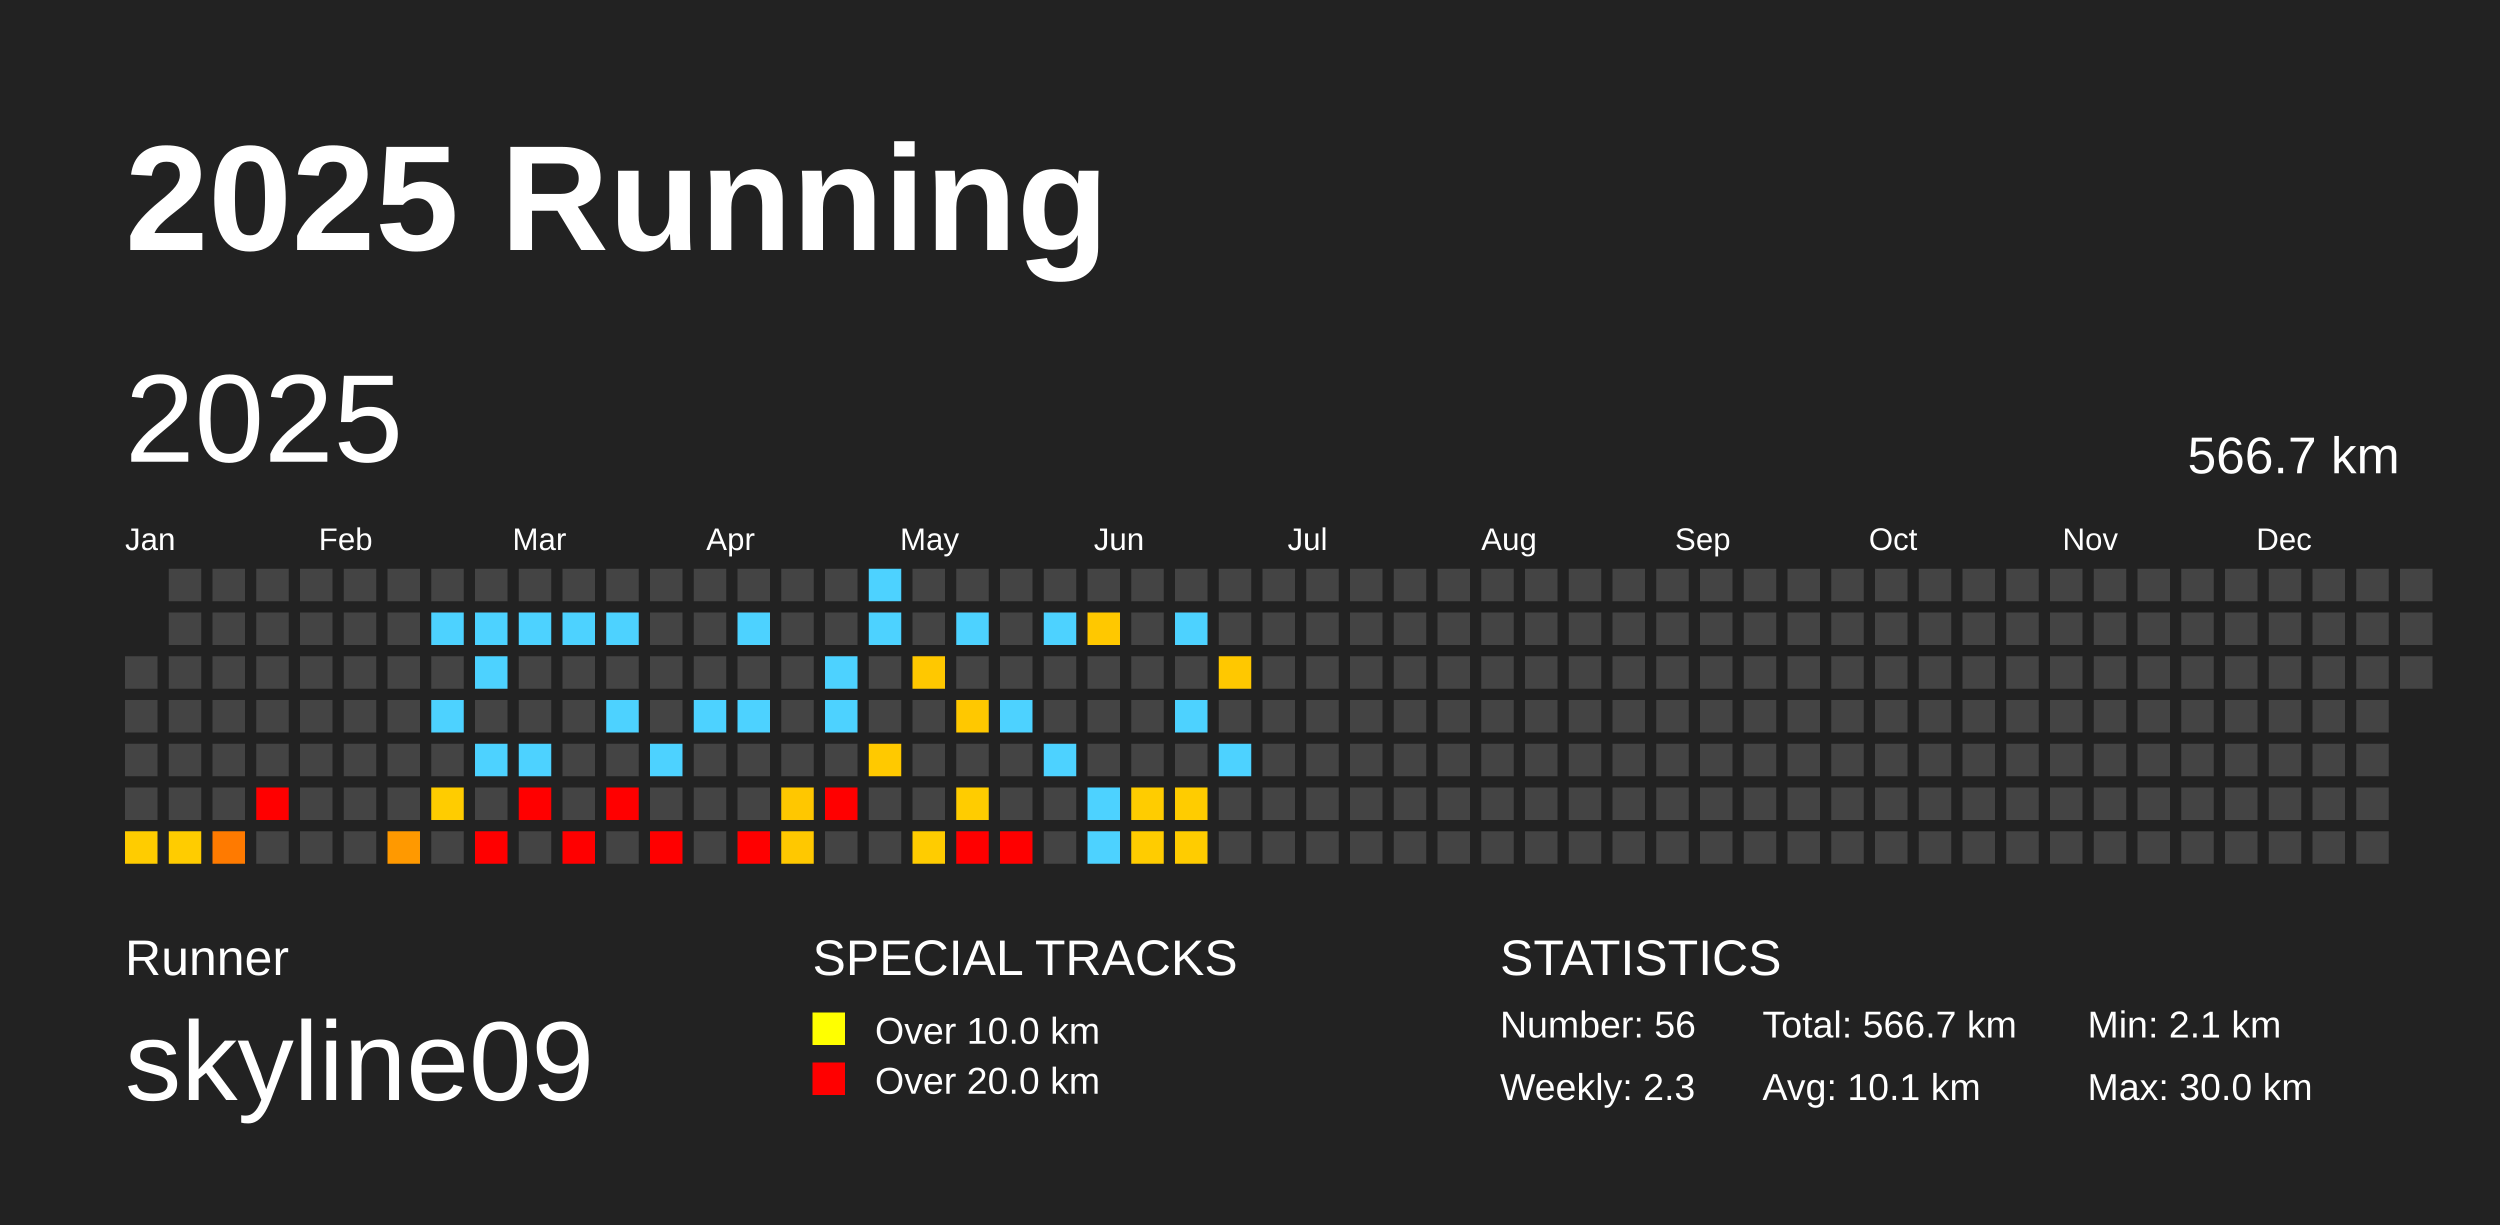
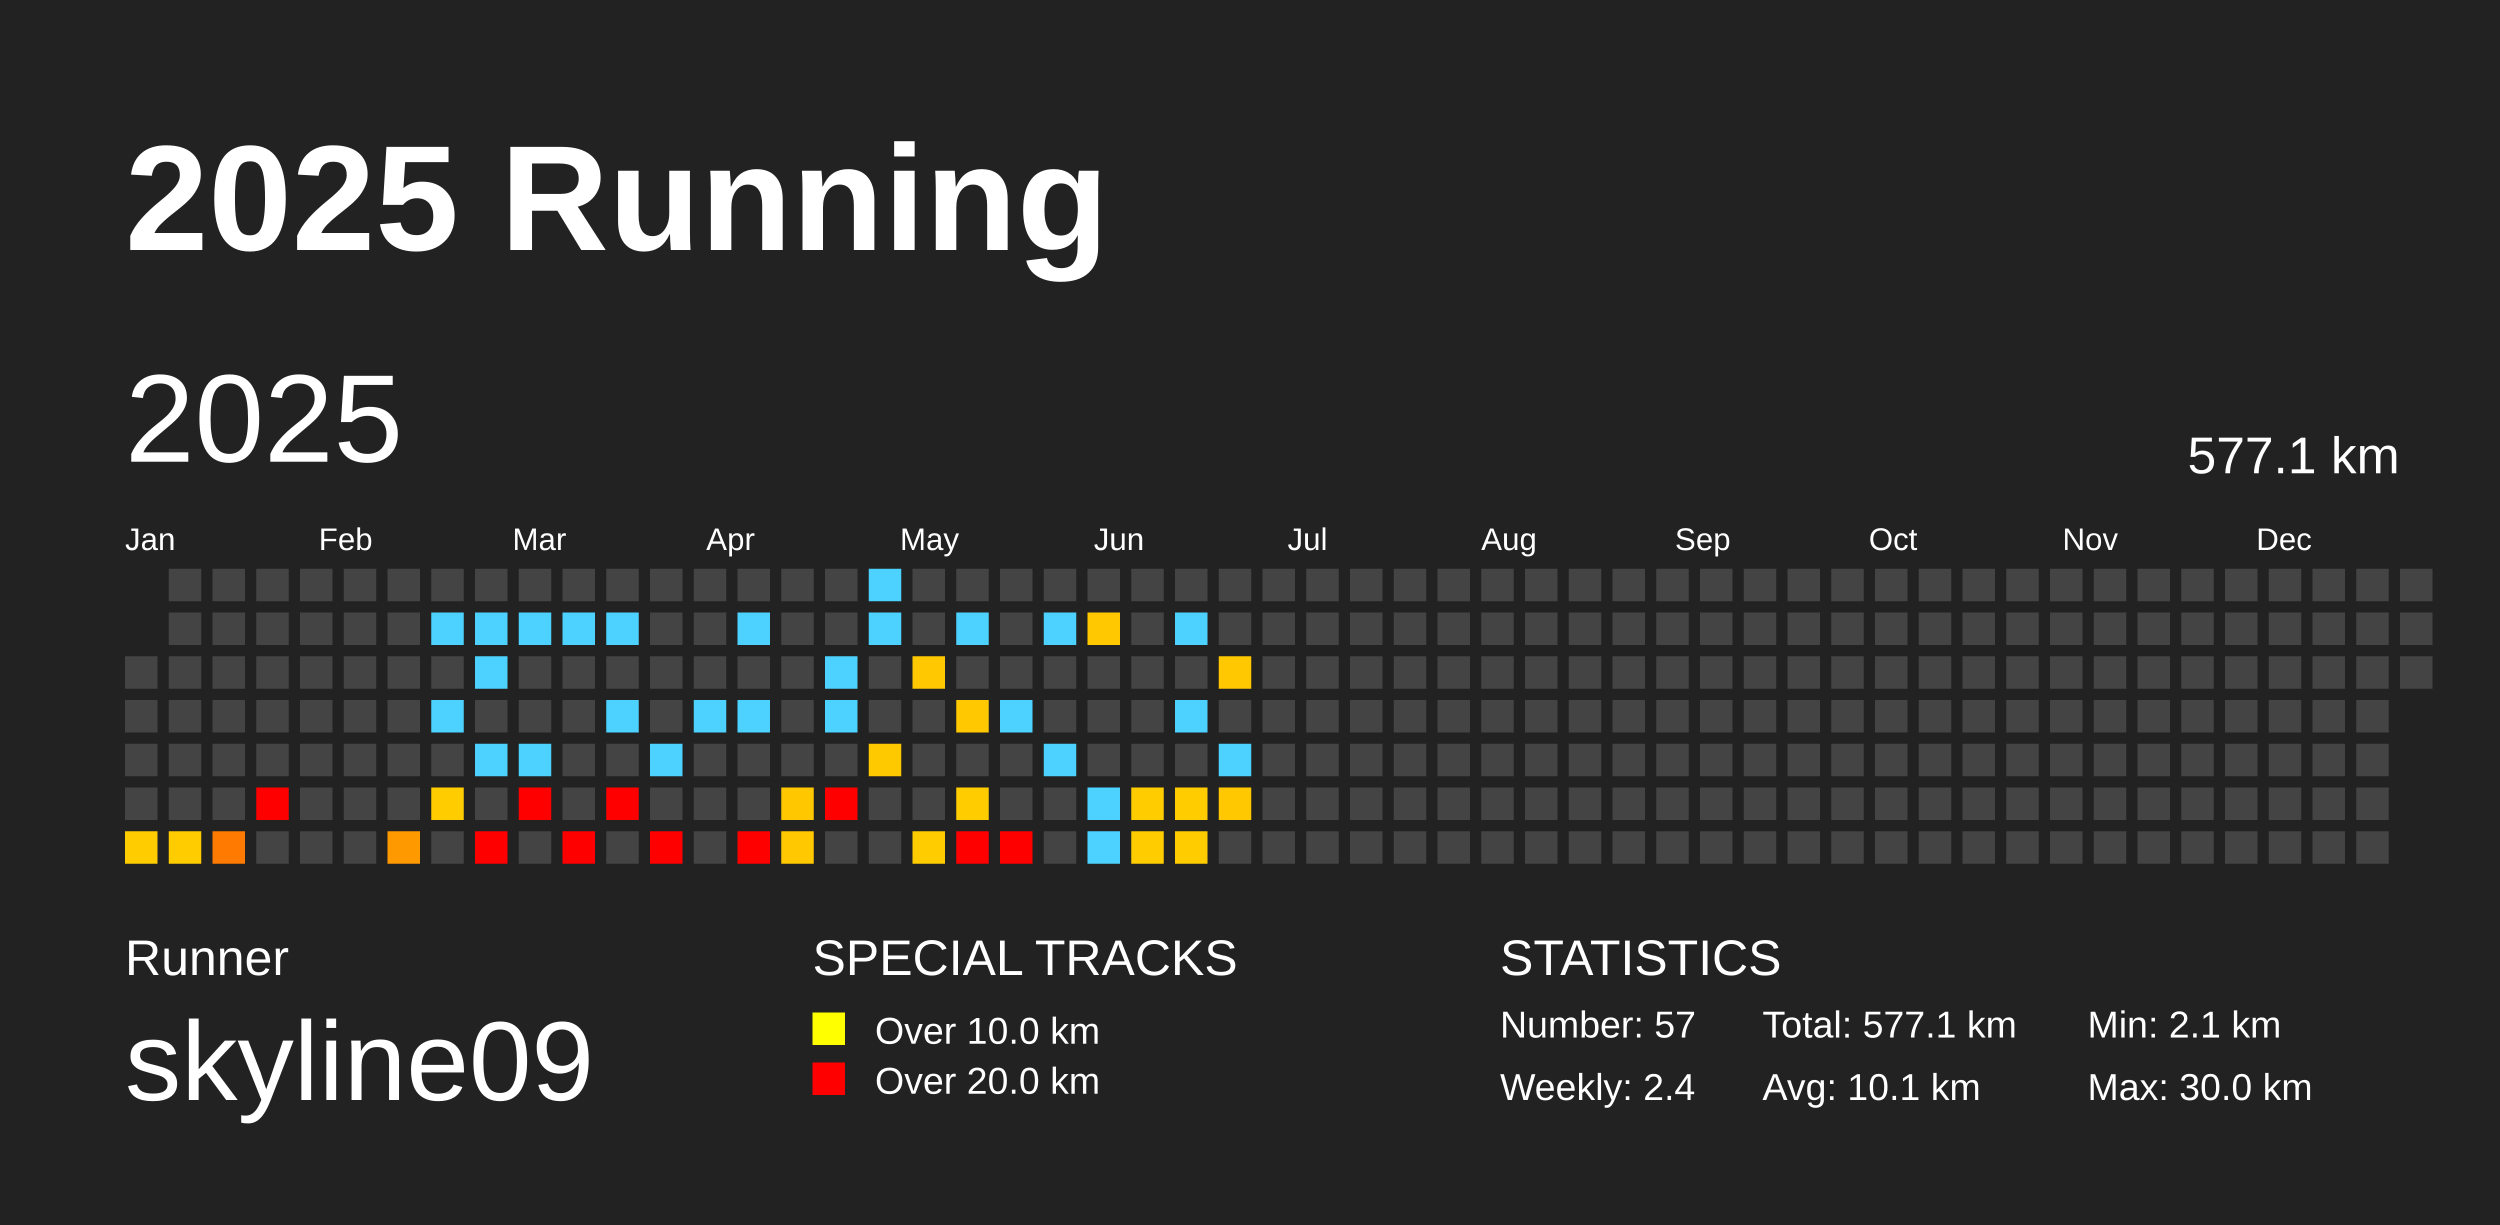
<svg xmlns="http://www.w3.org/2000/svg" baseProfile="full" height="98mm" version="1.1" viewBox="0,0,200,98" width="200mm">
  <defs />
  <rect fill="#222222" height="98" width="200" x="0" y="0" />
  <text fill="#FFFFFF" style="font-size:12px; font-family:Arial; font-weight:bold;" x="10" y="20">2025 Running</text>
  <text fill="#FFFFFF" style="font-size:4px; font-family:Arial" x="10" y="78">Runner</text>
  <text fill="#FFFFFF" style="font-size:9px; font-family:Arial" x="10" y="88">skyline09</text>
  <text fill="#FFFFFF" style="font-size:4px; font-family:Arial" x="65" y="78">SPECIAL TRACKS</text>
  <rect fill="yellow" height="2.6" width="2.6" x="65" y="81" />
  <text fill="#FFFFFF" style="font-size:3px; font-family:Arial" x="70" y="83.5">Over 10.0 km</text>
  <rect fill="red" height="2.6" width="2.6" x="65" y="85" />
  <text fill="#FFFFFF" style="font-size:3px; font-family:Arial" x="70" y="87.5">Over 20.0 km</text>
  <text fill="#FFFFFF" style="font-size:4px; font-family:Arial" x="120" y="78">STATISTICS</text>
-   <text fill="#FFFFFF" style="font-size:3px; font-family:Arial" x="120" y="83">Number: 56</text>
-   <text fill="#FFFFFF" style="font-size:3px; font-family:Arial" x="120" y="88">Weekly: 2.3</text>
-   <text fill="#FFFFFF" style="font-size:3px; font-family:Arial" x="141" y="83">Total: 566.7 km</text>
+   <text fill="#FFFFFF" style="font-size:3px; font-family:Arial" x="120" y="83">Number: 57</text>
+   <text fill="#FFFFFF" style="font-size:3px; font-family:Arial" x="120" y="88">Weekly: 2.4</text>
+   <text fill="#FFFFFF" style="font-size:3px; font-family:Arial" x="141" y="83">Total: 577.1 km</text>
  <text fill="#FFFFFF" style="font-size:3px; font-family:Arial" x="141" y="88">Avg: 10.1 km</text>
  <text fill="#FFFFFF" style="font-size:3px; font-family:Arial" x="167" y="83">Min: 2.1 km</text>
  <text fill="#FFFFFF" style="font-size:3px; font-family:Arial" x="167" y="88">Max: 30.0 km</text>
  <text dominant-baseline="hanging" fill="#FFFFFF" style="font-size:10.0px; font-family:Arial;" x="10" y="30">2025</text>
-   <text dominant-baseline="hanging" fill="#FFFFFF" style="font-size:4.125px; font-family:Arial;" x="175" y="35">566.7 km</text>
+   <text dominant-baseline="hanging" fill="#FFFFFF" style="font-size:4.125px; font-family:Arial;" x="175" y="35">577.1 km</text>
  <text fill="#FFFFFF" style="font-size:2.5px; font-family:Arial" x="10.0" y="44">Jan</text>
  <text fill="#FFFFFF" style="font-size:2.5px; font-family:Arial" x="25.5" y="44">Feb</text>
  <text fill="#FFFFFF" style="font-size:2.5px; font-family:Arial" x="41.0" y="44">Mar</text>
  <text fill="#FFFFFF" style="font-size:2.5px; font-family:Arial" x="56.5" y="44">Apr</text>
  <text fill="#FFFFFF" style="font-size:2.5px; font-family:Arial" x="72.0" y="44">May</text>
  <text fill="#FFFFFF" style="font-size:2.5px; font-family:Arial" x="87.5" y="44">Jun</text>
  <text fill="#FFFFFF" style="font-size:2.5px; font-family:Arial" x="103.0" y="44">Jul</text>
  <text fill="#FFFFFF" style="font-size:2.5px; font-family:Arial" x="118.5" y="44">Aug</text>
  <text fill="#FFFFFF" style="font-size:2.5px; font-family:Arial" x="134.0" y="44">Sep</text>
  <text fill="#FFFFFF" style="font-size:2.5px; font-family:Arial" x="149.5" y="44">Oct</text>
  <text fill="#FFFFFF" style="font-size:2.5px; font-family:Arial" x="165.0" y="44">Nov</text>
  <text fill="#FFFFFF" style="font-size:2.5px; font-family:Arial" x="180.5" y="44">Dec</text>
  <rect fill="#444444" height="2.6" width="2.6" x="10.0" y="52.5" />
  <rect fill="#444444" height="2.6" width="2.6" x="10.0" y="56.0" />
  <rect fill="#444444" height="2.6" width="2.6" x="10.0" y="59.5" />
  <rect fill="#444444" height="2.6" width="2.6" x="10.0" y="63.0" />
  <rect fill="#ffcc00" height="2.6" width="2.6" x="10.0" y="66.5" />
  <rect fill="#444444" height="2.6" width="2.6" x="13.5" y="45.5" />
  <rect fill="#444444" height="2.6" width="2.6" x="13.5" y="49.0" />
  <rect fill="#444444" height="2.6" width="2.6" x="13.5" y="52.5" />
  <rect fill="#444444" height="2.6" width="2.6" x="13.5" y="56.0" />
  <rect fill="#444444" height="2.6" width="2.6" x="13.5" y="59.5" />
  <rect fill="#444444" height="2.6" width="2.6" x="13.5" y="63.0" />
  <rect fill="#ffcc00" height="2.6" width="2.6" x="13.5" y="66.5" />
  <rect fill="#444444" height="2.6" width="2.6" x="17.0" y="45.5" />
  <rect fill="#444444" height="2.6" width="2.6" x="17.0" y="49.0" />
  <rect fill="#444444" height="2.6" width="2.6" x="17.0" y="52.5" />
  <rect fill="#444444" height="2.6" width="2.6" x="17.0" y="56.0" />
  <rect fill="#444444" height="2.6" width="2.6" x="17.0" y="59.5" />
  <rect fill="#444444" height="2.6" width="2.6" x="17.0" y="63.0" />
  <rect fill="#ff7a00" height="2.6" width="2.6" x="17.0" y="66.5" />
  <rect fill="#444444" height="2.6" width="2.6" x="20.5" y="45.5" />
  <rect fill="#444444" height="2.6" width="2.6" x="20.5" y="49.0" />
  <rect fill="#444444" height="2.6" width="2.6" x="20.5" y="52.5" />
  <rect fill="#444444" height="2.6" width="2.6" x="20.5" y="56.0" />
  <rect fill="#444444" height="2.6" width="2.6" x="20.5" y="59.5" />
  <rect fill="red" height="2.6" width="2.6" x="20.5" y="63.0" />
  <rect fill="#444444" height="2.6" width="2.6" x="20.5" y="66.5" />
  <rect fill="#444444" height="2.6" width="2.6" x="24.0" y="45.5" />
  <rect fill="#444444" height="2.6" width="2.6" x="24.0" y="49.0" />
  <rect fill="#444444" height="2.6" width="2.6" x="24.0" y="52.5" />
  <rect fill="#444444" height="2.6" width="2.6" x="24.0" y="56.0" />
  <rect fill="#444444" height="2.6" width="2.6" x="24.0" y="59.5" />
  <rect fill="#444444" height="2.6" width="2.6" x="24.0" y="63.0" />
  <rect fill="#444444" height="2.6" width="2.6" x="24.0" y="66.5" />
  <rect fill="#444444" height="2.6" width="2.6" x="27.5" y="45.5" />
  <rect fill="#444444" height="2.6" width="2.6" x="27.5" y="49.0" />
  <rect fill="#444444" height="2.6" width="2.6" x="27.5" y="52.5" />
  <rect fill="#444444" height="2.6" width="2.6" x="27.5" y="56.0" />
  <rect fill="#444444" height="2.6" width="2.6" x="27.5" y="59.5" />
  <rect fill="#444444" height="2.6" width="2.6" x="27.5" y="63.0" />
  <rect fill="#444444" height="2.6" width="2.6" x="27.5" y="66.5" />
  <rect fill="#444444" height="2.6" width="2.6" x="31.0" y="45.5" />
  <rect fill="#444444" height="2.6" width="2.6" x="31.0" y="49.0" />
  <rect fill="#444444" height="2.6" width="2.6" x="31.0" y="52.5" />
  <rect fill="#444444" height="2.6" width="2.6" x="31.0" y="56.0" />
  <rect fill="#444444" height="2.6" width="2.6" x="31.0" y="59.5" />
  <rect fill="#444444" height="2.6" width="2.6" x="31.0" y="63.0" />
  <rect fill="#ff9900" height="2.6" width="2.6" x="31.0" y="66.5" />
  <rect fill="#444444" height="2.6" width="2.6" x="34.5" y="45.5" />
  <rect fill="#4dd2ff" height="2.6" width="2.6" x="34.5" y="49.0" />
  <rect fill="#444444" height="2.6" width="2.6" x="34.5" y="52.5" />
  <rect fill="#4dd2ff" height="2.6" width="2.6" x="34.5" y="56.0" />
  <rect fill="#444444" height="2.6" width="2.6" x="34.5" y="59.5" />
  <rect fill="#ffcc00" height="2.6" width="2.6" x="34.5" y="63.0" />
  <rect fill="#444444" height="2.6" width="2.6" x="34.5" y="66.5" />
  <rect fill="#444444" height="2.6" width="2.6" x="38.0" y="45.5" />
  <rect fill="#4dd2ff" height="2.6" width="2.6" x="38.0" y="49.0" />
  <rect fill="#4dd2ff" height="2.6" width="2.6" x="38.0" y="52.5" />
  <rect fill="#444444" height="2.6" width="2.6" x="38.0" y="56.0" />
  <rect fill="#4dd2ff" height="2.6" width="2.6" x="38.0" y="59.5" />
  <rect fill="#444444" height="2.6" width="2.6" x="38.0" y="63.0" />
  <rect fill="red" height="2.6" width="2.6" x="38.0" y="66.5" />
  <rect fill="#444444" height="2.6" width="2.6" x="41.5" y="45.5" />
  <rect fill="#4dd2ff" height="2.6" width="2.6" x="41.5" y="49.0" />
  <rect fill="#444444" height="2.6" width="2.6" x="41.5" y="52.5" />
  <rect fill="#444444" height="2.6" width="2.6" x="41.5" y="56.0" />
  <rect fill="#4dd2ff" height="2.6" width="2.6" x="41.5" y="59.5" />
  <rect fill="red" height="2.6" width="2.6" x="41.5" y="63.0" />
  <rect fill="#444444" height="2.6" width="2.6" x="41.5" y="66.5" />
  <rect fill="#444444" height="2.6" width="2.6" x="45.0" y="45.5" />
  <rect fill="#4dd2ff" height="2.6" width="2.6" x="45.0" y="49.0" />
  <rect fill="#444444" height="2.6" width="2.6" x="45.0" y="52.5" />
  <rect fill="#444444" height="2.6" width="2.6" x="45.0" y="56.0" />
  <rect fill="#444444" height="2.6" width="2.6" x="45.0" y="59.5" />
  <rect fill="#444444" height="2.6" width="2.6" x="45.0" y="63.0" />
  <rect fill="red" height="2.6" width="2.6" x="45.0" y="66.5" />
  <rect fill="#444444" height="2.6" width="2.6" x="48.5" y="45.5" />
  <rect fill="#4dd2ff" height="2.6" width="2.6" x="48.5" y="49.0" />
  <rect fill="#444444" height="2.6" width="2.6" x="48.5" y="52.5" />
  <rect fill="#4dd2ff" height="2.6" width="2.6" x="48.5" y="56.0" />
  <rect fill="#444444" height="2.6" width="2.6" x="48.5" y="59.5" />
  <rect fill="red" height="2.6" width="2.6" x="48.5" y="63.0" />
  <rect fill="#444444" height="2.6" width="2.6" x="48.5" y="66.5" />
  <rect fill="#444444" height="2.6" width="2.6" x="52.0" y="45.5" />
  <rect fill="#444444" height="2.6" width="2.6" x="52.0" y="49.0" />
  <rect fill="#444444" height="2.6" width="2.6" x="52.0" y="52.5" />
  <rect fill="#444444" height="2.6" width="2.6" x="52.0" y="56.0" />
  <rect fill="#4dd2ff" height="2.6" width="2.6" x="52.0" y="59.5" />
  <rect fill="#444444" height="2.6" width="2.6" x="52.0" y="63.0" />
  <rect fill="red" height="2.6" width="2.6" x="52.0" y="66.5" />
  <rect fill="#444444" height="2.6" width="2.6" x="55.5" y="45.5" />
  <rect fill="#444444" height="2.6" width="2.6" x="55.5" y="49.0" />
  <rect fill="#444444" height="2.6" width="2.6" x="55.5" y="52.5" />
  <rect fill="#4dd2ff" height="2.6" width="2.6" x="55.5" y="56.0" />
  <rect fill="#444444" height="2.6" width="2.6" x="55.5" y="59.5" />
  <rect fill="#444444" height="2.6" width="2.6" x="55.5" y="63.0" />
  <rect fill="#444444" height="2.6" width="2.6" x="55.5" y="66.5" />
  <rect fill="#444444" height="2.6" width="2.6" x="59.0" y="45.5" />
  <rect fill="#4dd2ff" height="2.6" width="2.6" x="59.0" y="49.0" />
  <rect fill="#444444" height="2.6" width="2.6" x="59.0" y="52.5" />
  <rect fill="#4dd2ff" height="2.6" width="2.6" x="59.0" y="56.0" />
  <rect fill="#444444" height="2.6" width="2.6" x="59.0" y="59.5" />
  <rect fill="#444444" height="2.6" width="2.6" x="59.0" y="63.0" />
  <rect fill="red" height="2.6" width="2.6" x="59.0" y="66.5" />
  <rect fill="#444444" height="2.6" width="2.6" x="62.5" y="45.5" />
  <rect fill="#444444" height="2.6" width="2.6" x="62.5" y="49.0" />
  <rect fill="#444444" height="2.6" width="2.6" x="62.5" y="52.5" />
  <rect fill="#444444" height="2.6" width="2.6" x="62.5" y="56.0" />
  <rect fill="#444444" height="2.6" width="2.6" x="62.5" y="59.5" />
  <rect fill="#ffc700" height="2.6" width="2.6" x="62.5" y="63.0" />
  <rect fill="#ffc800" height="2.6" width="2.6" x="62.5" y="66.5" />
  <rect fill="#444444" height="2.6" width="2.6" x="66.0" y="45.5" />
  <rect fill="#444444" height="2.6" width="2.6" x="66.0" y="49.0" />
  <rect fill="#4dd2ff" height="2.6" width="2.6" x="66.0" y="52.5" />
  <rect fill="#4dd2ff" height="2.6" width="2.6" x="66.0" y="56.0" />
  <rect fill="#444444" height="2.6" width="2.6" x="66.0" y="59.5" />
  <rect fill="red" height="2.6" width="2.6" x="66.0" y="63.0" />
  <rect fill="#444444" height="2.6" width="2.6" x="66.0" y="66.5" />
  <rect fill="#4dd2ff" height="2.6" width="2.6" x="69.5" y="45.5" />
  <rect fill="#4dd2ff" height="2.6" width="2.6" x="69.5" y="49.0" />
  <rect fill="#444444" height="2.6" width="2.6" x="69.5" y="52.5" />
  <rect fill="#444444" height="2.6" width="2.6" x="69.5" y="56.0" />
  <rect fill="#ffc900" height="2.6" width="2.6" x="69.5" y="59.5" />
  <rect fill="#444444" height="2.6" width="2.6" x="69.5" y="63.0" />
  <rect fill="#444444" height="2.6" width="2.6" x="69.5" y="66.5" />
  <rect fill="#444444" height="2.6" width="2.6" x="73.0" y="45.5" />
  <rect fill="#444444" height="2.6" width="2.6" x="73.0" y="49.0" />
  <rect fill="#ffc800" height="2.6" width="2.6" x="73.0" y="52.5" />
  <rect fill="#444444" height="2.6" width="2.6" x="73.0" y="56.0" />
  <rect fill="#444444" height="2.6" width="2.6" x="73.0" y="59.5" />
  <rect fill="#444444" height="2.6" width="2.6" x="73.0" y="63.0" />
  <rect fill="#ffcc00" height="2.6" width="2.6" x="73.0" y="66.5" />
  <rect fill="#444444" height="2.6" width="2.6" x="76.5" y="45.5" />
  <rect fill="#4dd2ff" height="2.6" width="2.6" x="76.5" y="49.0" />
  <rect fill="#444444" height="2.6" width="2.6" x="76.5" y="52.5" />
  <rect fill="#ffc800" height="2.6" width="2.6" x="76.5" y="56.0" />
  <rect fill="#444444" height="2.6" width="2.6" x="76.5" y="59.5" />
  <rect fill="#ffcc00" height="2.6" width="2.6" x="76.5" y="63.0" />
  <rect fill="red" height="2.6" width="2.6" x="76.5" y="66.5" />
  <rect fill="#444444" height="2.6" width="2.6" x="80.0" y="45.5" />
  <rect fill="#444444" height="2.6" width="2.6" x="80.0" y="49.0" />
  <rect fill="#444444" height="2.6" width="2.6" x="80.0" y="52.5" />
  <rect fill="#4dd2ff" height="2.6" width="2.6" x="80.0" y="56.0" />
  <rect fill="#444444" height="2.6" width="2.6" x="80.0" y="59.5" />
  <rect fill="#444444" height="2.6" width="2.6" x="80.0" y="63.0" />
  <rect fill="red" height="2.6" width="2.6" x="80.0" y="66.5" />
  <rect fill="#444444" height="2.6" width="2.6" x="83.5" y="45.5" />
  <rect fill="#4dd2ff" height="2.6" width="2.6" x="83.5" y="49.0" />
  <rect fill="#444444" height="2.6" width="2.6" x="83.5" y="52.5" />
  <rect fill="#444444" height="2.6" width="2.6" x="83.5" y="56.0" />
  <rect fill="#4dd2ff" height="2.6" width="2.6" x="83.5" y="59.5" />
  <rect fill="#444444" height="2.6" width="2.6" x="83.5" y="63.0" />
  <rect fill="#444444" height="2.6" width="2.6" x="83.5" y="66.5" />
  <rect fill="#444444" height="2.6" width="2.6" x="87.0" y="45.5" />
  <rect fill="#ffc800" height="2.6" width="2.6" x="87.0" y="49.0" />
  <rect fill="#444444" height="2.6" width="2.6" x="87.0" y="52.5" />
  <rect fill="#444444" height="2.6" width="2.6" x="87.0" y="56.0" />
  <rect fill="#444444" height="2.6" width="2.6" x="87.0" y="59.5" />
  <rect fill="#4dd2ff" height="2.6" width="2.6" x="87.0" y="63.0" />
  <rect fill="#4dd2ff" height="2.6" width="2.6" x="87.0" y="66.5" />
  <rect fill="#444444" height="2.6" width="2.6" x="90.5" y="45.5" />
  <rect fill="#444444" height="2.6" width="2.6" x="90.5" y="49.0" />
  <rect fill="#444444" height="2.6" width="2.6" x="90.5" y="52.5" />
  <rect fill="#444444" height="2.6" width="2.6" x="90.5" y="56.0" />
  <rect fill="#444444" height="2.6" width="2.6" x="90.5" y="59.5" />
  <rect fill="#ffcc00" height="2.6" width="2.6" x="90.5" y="63.0" />
  <rect fill="#ffcc00" height="2.6" width="2.6" x="90.5" y="66.5" />
  <rect fill="#444444" height="2.6" width="2.6" x="94.0" y="45.5" />
  <rect fill="#4dd2ff" height="2.6" width="2.6" x="94.0" y="49.0" />
  <rect fill="#444444" height="2.6" width="2.6" x="94.0" y="52.5" />
  <rect fill="#4dd2ff" height="2.6" width="2.6" x="94.0" y="56.0" />
  <rect fill="#444444" height="2.6" width="2.6" x="94.0" y="59.5" />
  <rect fill="#ffcc00" height="2.6" width="2.6" x="94.0" y="63.0" />
  <rect fill="#ffcc00" height="2.6" width="2.6" x="94.0" y="66.5" />
  <rect fill="#444444" height="2.6" width="2.6" x="97.5" y="45.5" />
  <rect fill="#444444" height="2.6" width="2.6" x="97.5" y="49.0" />
  <rect fill="#ffc800" height="2.6" width="2.6" x="97.5" y="52.5" />
  <rect fill="#444444" height="2.6" width="2.6" x="97.5" y="56.0" />
  <rect fill="#4dd2ff" height="2.6" width="2.6" x="97.5" y="59.5" />
-   <rect fill="#444444" height="2.6" width="2.6" x="97.5" y="63.0" />
+   <rect fill="#ffc800" height="2.6" width="2.6" x="97.5" y="63.0" />
  <rect fill="#444444" height="2.6" width="2.6" x="97.5" y="66.5" />
  <rect fill="#444444" height="2.6" width="2.6" x="101.0" y="45.5" />
  <rect fill="#444444" height="2.6" width="2.6" x="101.0" y="49.0" />
  <rect fill="#444444" height="2.6" width="2.6" x="101.0" y="52.5" />
  <rect fill="#444444" height="2.6" width="2.6" x="101.0" y="56.0" />
  <rect fill="#444444" height="2.6" width="2.6" x="101.0" y="59.5" />
  <rect fill="#444444" height="2.6" width="2.6" x="101.0" y="63.0" />
  <rect fill="#444444" height="2.6" width="2.6" x="101.0" y="66.5" />
  <rect fill="#444444" height="2.6" width="2.6" x="104.5" y="45.5" />
  <rect fill="#444444" height="2.6" width="2.6" x="104.5" y="49.0" />
  <rect fill="#444444" height="2.6" width="2.6" x="104.5" y="52.5" />
  <rect fill="#444444" height="2.6" width="2.6" x="104.5" y="56.0" />
  <rect fill="#444444" height="2.6" width="2.6" x="104.5" y="59.5" />
  <rect fill="#444444" height="2.6" width="2.6" x="104.5" y="63.0" />
  <rect fill="#444444" height="2.6" width="2.6" x="104.5" y="66.5" />
  <rect fill="#444444" height="2.6" width="2.6" x="108.0" y="45.5" />
  <rect fill="#444444" height="2.6" width="2.6" x="108.0" y="49.0" />
  <rect fill="#444444" height="2.6" width="2.6" x="108.0" y="52.5" />
  <rect fill="#444444" height="2.6" width="2.6" x="108.0" y="56.0" />
  <rect fill="#444444" height="2.6" width="2.6" x="108.0" y="59.5" />
  <rect fill="#444444" height="2.6" width="2.6" x="108.0" y="63.0" />
  <rect fill="#444444" height="2.6" width="2.6" x="108.0" y="66.5" />
  <rect fill="#444444" height="2.6" width="2.6" x="111.5" y="45.5" />
  <rect fill="#444444" height="2.6" width="2.6" x="111.5" y="49.0" />
  <rect fill="#444444" height="2.6" width="2.6" x="111.5" y="52.5" />
  <rect fill="#444444" height="2.6" width="2.6" x="111.5" y="56.0" />
  <rect fill="#444444" height="2.6" width="2.6" x="111.5" y="59.5" />
  <rect fill="#444444" height="2.6" width="2.6" x="111.5" y="63.0" />
  <rect fill="#444444" height="2.6" width="2.6" x="111.5" y="66.5" />
  <rect fill="#444444" height="2.6" width="2.6" x="115.0" y="45.5" />
  <rect fill="#444444" height="2.6" width="2.6" x="115.0" y="49.0" />
  <rect fill="#444444" height="2.6" width="2.6" x="115.0" y="52.5" />
  <rect fill="#444444" height="2.6" width="2.6" x="115.0" y="56.0" />
  <rect fill="#444444" height="2.6" width="2.6" x="115.0" y="59.5" />
  <rect fill="#444444" height="2.6" width="2.6" x="115.0" y="63.0" />
  <rect fill="#444444" height="2.6" width="2.6" x="115.0" y="66.5" />
  <rect fill="#444444" height="2.6" width="2.6" x="118.5" y="45.5" />
  <rect fill="#444444" height="2.6" width="2.6" x="118.5" y="49.0" />
  <rect fill="#444444" height="2.6" width="2.6" x="118.5" y="52.5" />
  <rect fill="#444444" height="2.6" width="2.6" x="118.5" y="56.0" />
  <rect fill="#444444" height="2.6" width="2.6" x="118.5" y="59.5" />
  <rect fill="#444444" height="2.6" width="2.6" x="118.5" y="63.0" />
  <rect fill="#444444" height="2.6" width="2.6" x="118.5" y="66.5" />
  <rect fill="#444444" height="2.6" width="2.6" x="122.0" y="45.5" />
  <rect fill="#444444" height="2.6" width="2.6" x="122.0" y="49.0" />
  <rect fill="#444444" height="2.6" width="2.6" x="122.0" y="52.5" />
  <rect fill="#444444" height="2.6" width="2.6" x="122.0" y="56.0" />
  <rect fill="#444444" height="2.6" width="2.6" x="122.0" y="59.5" />
  <rect fill="#444444" height="2.6" width="2.6" x="122.0" y="63.0" />
  <rect fill="#444444" height="2.6" width="2.6" x="122.0" y="66.5" />
  <rect fill="#444444" height="2.6" width="2.6" x="125.5" y="45.5" />
  <rect fill="#444444" height="2.6" width="2.6" x="125.5" y="49.0" />
  <rect fill="#444444" height="2.6" width="2.6" x="125.5" y="52.5" />
  <rect fill="#444444" height="2.6" width="2.6" x="125.5" y="56.0" />
  <rect fill="#444444" height="2.6" width="2.6" x="125.5" y="59.5" />
  <rect fill="#444444" height="2.6" width="2.6" x="125.5" y="63.0" />
  <rect fill="#444444" height="2.6" width="2.6" x="125.5" y="66.5" />
  <rect fill="#444444" height="2.6" width="2.6" x="129.0" y="45.5" />
  <rect fill="#444444" height="2.6" width="2.6" x="129.0" y="49.0" />
  <rect fill="#444444" height="2.6" width="2.6" x="129.0" y="52.5" />
  <rect fill="#444444" height="2.6" width="2.6" x="129.0" y="56.0" />
  <rect fill="#444444" height="2.6" width="2.6" x="129.0" y="59.5" />
  <rect fill="#444444" height="2.6" width="2.6" x="129.0" y="63.0" />
  <rect fill="#444444" height="2.6" width="2.6" x="129.0" y="66.5" />
  <rect fill="#444444" height="2.6" width="2.6" x="132.5" y="45.5" />
  <rect fill="#444444" height="2.6" width="2.6" x="132.5" y="49.0" />
  <rect fill="#444444" height="2.6" width="2.6" x="132.5" y="52.5" />
  <rect fill="#444444" height="2.6" width="2.6" x="132.5" y="56.0" />
  <rect fill="#444444" height="2.6" width="2.6" x="132.5" y="59.5" />
  <rect fill="#444444" height="2.6" width="2.6" x="132.5" y="63.0" />
  <rect fill="#444444" height="2.6" width="2.6" x="132.5" y="66.5" />
  <rect fill="#444444" height="2.6" width="2.6" x="136.0" y="45.5" />
  <rect fill="#444444" height="2.6" width="2.6" x="136.0" y="49.0" />
  <rect fill="#444444" height="2.6" width="2.6" x="136.0" y="52.5" />
  <rect fill="#444444" height="2.6" width="2.6" x="136.0" y="56.0" />
  <rect fill="#444444" height="2.6" width="2.6" x="136.0" y="59.5" />
  <rect fill="#444444" height="2.6" width="2.6" x="136.0" y="63.0" />
  <rect fill="#444444" height="2.6" width="2.6" x="136.0" y="66.5" />
  <rect fill="#444444" height="2.6" width="2.6" x="139.5" y="45.5" />
  <rect fill="#444444" height="2.6" width="2.6" x="139.5" y="49.0" />
  <rect fill="#444444" height="2.6" width="2.6" x="139.5" y="52.5" />
  <rect fill="#444444" height="2.6" width="2.6" x="139.5" y="56.0" />
  <rect fill="#444444" height="2.6" width="2.6" x="139.5" y="59.5" />
  <rect fill="#444444" height="2.6" width="2.6" x="139.5" y="63.0" />
  <rect fill="#444444" height="2.6" width="2.6" x="139.5" y="66.5" />
  <rect fill="#444444" height="2.6" width="2.6" x="143.0" y="45.5" />
  <rect fill="#444444" height="2.6" width="2.6" x="143.0" y="49.0" />
  <rect fill="#444444" height="2.6" width="2.6" x="143.0" y="52.5" />
  <rect fill="#444444" height="2.6" width="2.6" x="143.0" y="56.0" />
  <rect fill="#444444" height="2.6" width="2.6" x="143.0" y="59.5" />
  <rect fill="#444444" height="2.6" width="2.6" x="143.0" y="63.0" />
  <rect fill="#444444" height="2.6" width="2.6" x="143.0" y="66.5" />
  <rect fill="#444444" height="2.6" width="2.6" x="146.5" y="45.5" />
  <rect fill="#444444" height="2.6" width="2.6" x="146.5" y="49.0" />
  <rect fill="#444444" height="2.6" width="2.6" x="146.5" y="52.5" />
  <rect fill="#444444" height="2.6" width="2.6" x="146.5" y="56.0" />
  <rect fill="#444444" height="2.6" width="2.6" x="146.5" y="59.5" />
  <rect fill="#444444" height="2.6" width="2.6" x="146.5" y="63.0" />
  <rect fill="#444444" height="2.6" width="2.6" x="146.5" y="66.5" />
  <rect fill="#444444" height="2.6" width="2.6" x="150.0" y="45.5" />
  <rect fill="#444444" height="2.6" width="2.6" x="150.0" y="49.0" />
  <rect fill="#444444" height="2.6" width="2.6" x="150.0" y="52.5" />
  <rect fill="#444444" height="2.6" width="2.6" x="150.0" y="56.0" />
  <rect fill="#444444" height="2.6" width="2.6" x="150.0" y="59.5" />
  <rect fill="#444444" height="2.6" width="2.6" x="150.0" y="63.0" />
  <rect fill="#444444" height="2.6" width="2.6" x="150.0" y="66.5" />
  <rect fill="#444444" height="2.6" width="2.6" x="153.5" y="45.5" />
  <rect fill="#444444" height="2.6" width="2.6" x="153.5" y="49.0" />
  <rect fill="#444444" height="2.6" width="2.6" x="153.5" y="52.5" />
  <rect fill="#444444" height="2.6" width="2.6" x="153.5" y="56.0" />
  <rect fill="#444444" height="2.6" width="2.6" x="153.5" y="59.5" />
  <rect fill="#444444" height="2.6" width="2.6" x="153.5" y="63.0" />
  <rect fill="#444444" height="2.6" width="2.6" x="153.5" y="66.5" />
  <rect fill="#444444" height="2.6" width="2.6" x="157.0" y="45.5" />
  <rect fill="#444444" height="2.6" width="2.6" x="157.0" y="49.0" />
  <rect fill="#444444" height="2.6" width="2.6" x="157.0" y="52.5" />
  <rect fill="#444444" height="2.6" width="2.6" x="157.0" y="56.0" />
  <rect fill="#444444" height="2.6" width="2.6" x="157.0" y="59.5" />
  <rect fill="#444444" height="2.6" width="2.6" x="157.0" y="63.0" />
  <rect fill="#444444" height="2.6" width="2.6" x="157.0" y="66.5" />
  <rect fill="#444444" height="2.6" width="2.6" x="160.5" y="45.5" />
  <rect fill="#444444" height="2.6" width="2.6" x="160.5" y="49.0" />
  <rect fill="#444444" height="2.6" width="2.6" x="160.5" y="52.5" />
  <rect fill="#444444" height="2.6" width="2.6" x="160.5" y="56.0" />
  <rect fill="#444444" height="2.6" width="2.6" x="160.5" y="59.5" />
  <rect fill="#444444" height="2.6" width="2.6" x="160.5" y="63.0" />
  <rect fill="#444444" height="2.6" width="2.6" x="160.5" y="66.5" />
  <rect fill="#444444" height="2.6" width="2.6" x="164.0" y="45.5" />
  <rect fill="#444444" height="2.6" width="2.6" x="164.0" y="49.0" />
  <rect fill="#444444" height="2.6" width="2.6" x="164.0" y="52.5" />
  <rect fill="#444444" height="2.6" width="2.6" x="164.0" y="56.0" />
  <rect fill="#444444" height="2.6" width="2.6" x="164.0" y="59.5" />
  <rect fill="#444444" height="2.6" width="2.6" x="164.0" y="63.0" />
  <rect fill="#444444" height="2.6" width="2.6" x="164.0" y="66.5" />
  <rect fill="#444444" height="2.6" width="2.6" x="167.5" y="45.5" />
  <rect fill="#444444" height="2.6" width="2.6" x="167.5" y="49.0" />
  <rect fill="#444444" height="2.6" width="2.6" x="167.5" y="52.5" />
  <rect fill="#444444" height="2.6" width="2.6" x="167.5" y="56.0" />
  <rect fill="#444444" height="2.6" width="2.6" x="167.5" y="59.5" />
  <rect fill="#444444" height="2.6" width="2.6" x="167.5" y="63.0" />
  <rect fill="#444444" height="2.6" width="2.6" x="167.5" y="66.5" />
  <rect fill="#444444" height="2.6" width="2.6" x="171.0" y="45.5" />
  <rect fill="#444444" height="2.6" width="2.6" x="171.0" y="49.0" />
  <rect fill="#444444" height="2.6" width="2.6" x="171.0" y="52.5" />
  <rect fill="#444444" height="2.6" width="2.6" x="171.0" y="56.0" />
  <rect fill="#444444" height="2.6" width="2.6" x="171.0" y="59.5" />
  <rect fill="#444444" height="2.6" width="2.6" x="171.0" y="63.0" />
  <rect fill="#444444" height="2.6" width="2.6" x="171.0" y="66.5" />
  <rect fill="#444444" height="2.6" width="2.6" x="174.5" y="45.5" />
  <rect fill="#444444" height="2.6" width="2.6" x="174.5" y="49.0" />
  <rect fill="#444444" height="2.6" width="2.6" x="174.5" y="52.5" />
  <rect fill="#444444" height="2.6" width="2.6" x="174.5" y="56.0" />
  <rect fill="#444444" height="2.6" width="2.6" x="174.5" y="59.5" />
  <rect fill="#444444" height="2.6" width="2.6" x="174.5" y="63.0" />
  <rect fill="#444444" height="2.6" width="2.6" x="174.5" y="66.5" />
  <rect fill="#444444" height="2.6" width="2.6" x="178.0" y="45.5" />
  <rect fill="#444444" height="2.6" width="2.6" x="178.0" y="49.0" />
  <rect fill="#444444" height="2.6" width="2.6" x="178.0" y="52.5" />
  <rect fill="#444444" height="2.6" width="2.6" x="178.0" y="56.0" />
  <rect fill="#444444" height="2.6" width="2.6" x="178.0" y="59.5" />
  <rect fill="#444444" height="2.6" width="2.6" x="178.0" y="63.0" />
  <rect fill="#444444" height="2.6" width="2.6" x="178.0" y="66.5" />
  <rect fill="#444444" height="2.6" width="2.6" x="181.5" y="45.5" />
  <rect fill="#444444" height="2.6" width="2.6" x="181.5" y="49.0" />
  <rect fill="#444444" height="2.6" width="2.6" x="181.5" y="52.5" />
  <rect fill="#444444" height="2.6" width="2.6" x="181.5" y="56.0" />
  <rect fill="#444444" height="2.6" width="2.6" x="181.5" y="59.5" />
  <rect fill="#444444" height="2.6" width="2.6" x="181.5" y="63.0" />
  <rect fill="#444444" height="2.6" width="2.6" x="181.5" y="66.5" />
  <rect fill="#444444" height="2.6" width="2.6" x="185.0" y="45.5" />
  <rect fill="#444444" height="2.6" width="2.6" x="185.0" y="49.0" />
  <rect fill="#444444" height="2.6" width="2.6" x="185.0" y="52.5" />
  <rect fill="#444444" height="2.6" width="2.6" x="185.0" y="56.0" />
  <rect fill="#444444" height="2.6" width="2.6" x="185.0" y="59.5" />
  <rect fill="#444444" height="2.6" width="2.6" x="185.0" y="63.0" />
  <rect fill="#444444" height="2.6" width="2.6" x="185.0" y="66.5" />
  <rect fill="#444444" height="2.6" width="2.6" x="188.5" y="45.5" />
  <rect fill="#444444" height="2.6" width="2.6" x="188.5" y="49.0" />
  <rect fill="#444444" height="2.6" width="2.6" x="188.5" y="52.5" />
  <rect fill="#444444" height="2.6" width="2.6" x="188.5" y="56.0" />
  <rect fill="#444444" height="2.6" width="2.6" x="188.5" y="59.5" />
  <rect fill="#444444" height="2.6" width="2.6" x="188.5" y="63.0" />
  <rect fill="#444444" height="2.6" width="2.6" x="188.5" y="66.5" />
  <rect fill="#444444" height="2.6" width="2.6" x="192.0" y="45.5" />
  <rect fill="#444444" height="2.6" width="2.6" x="192.0" y="49.0" />
  <rect fill="#444444" height="2.6" width="2.6" x="192.0" y="52.5" />
</svg>
